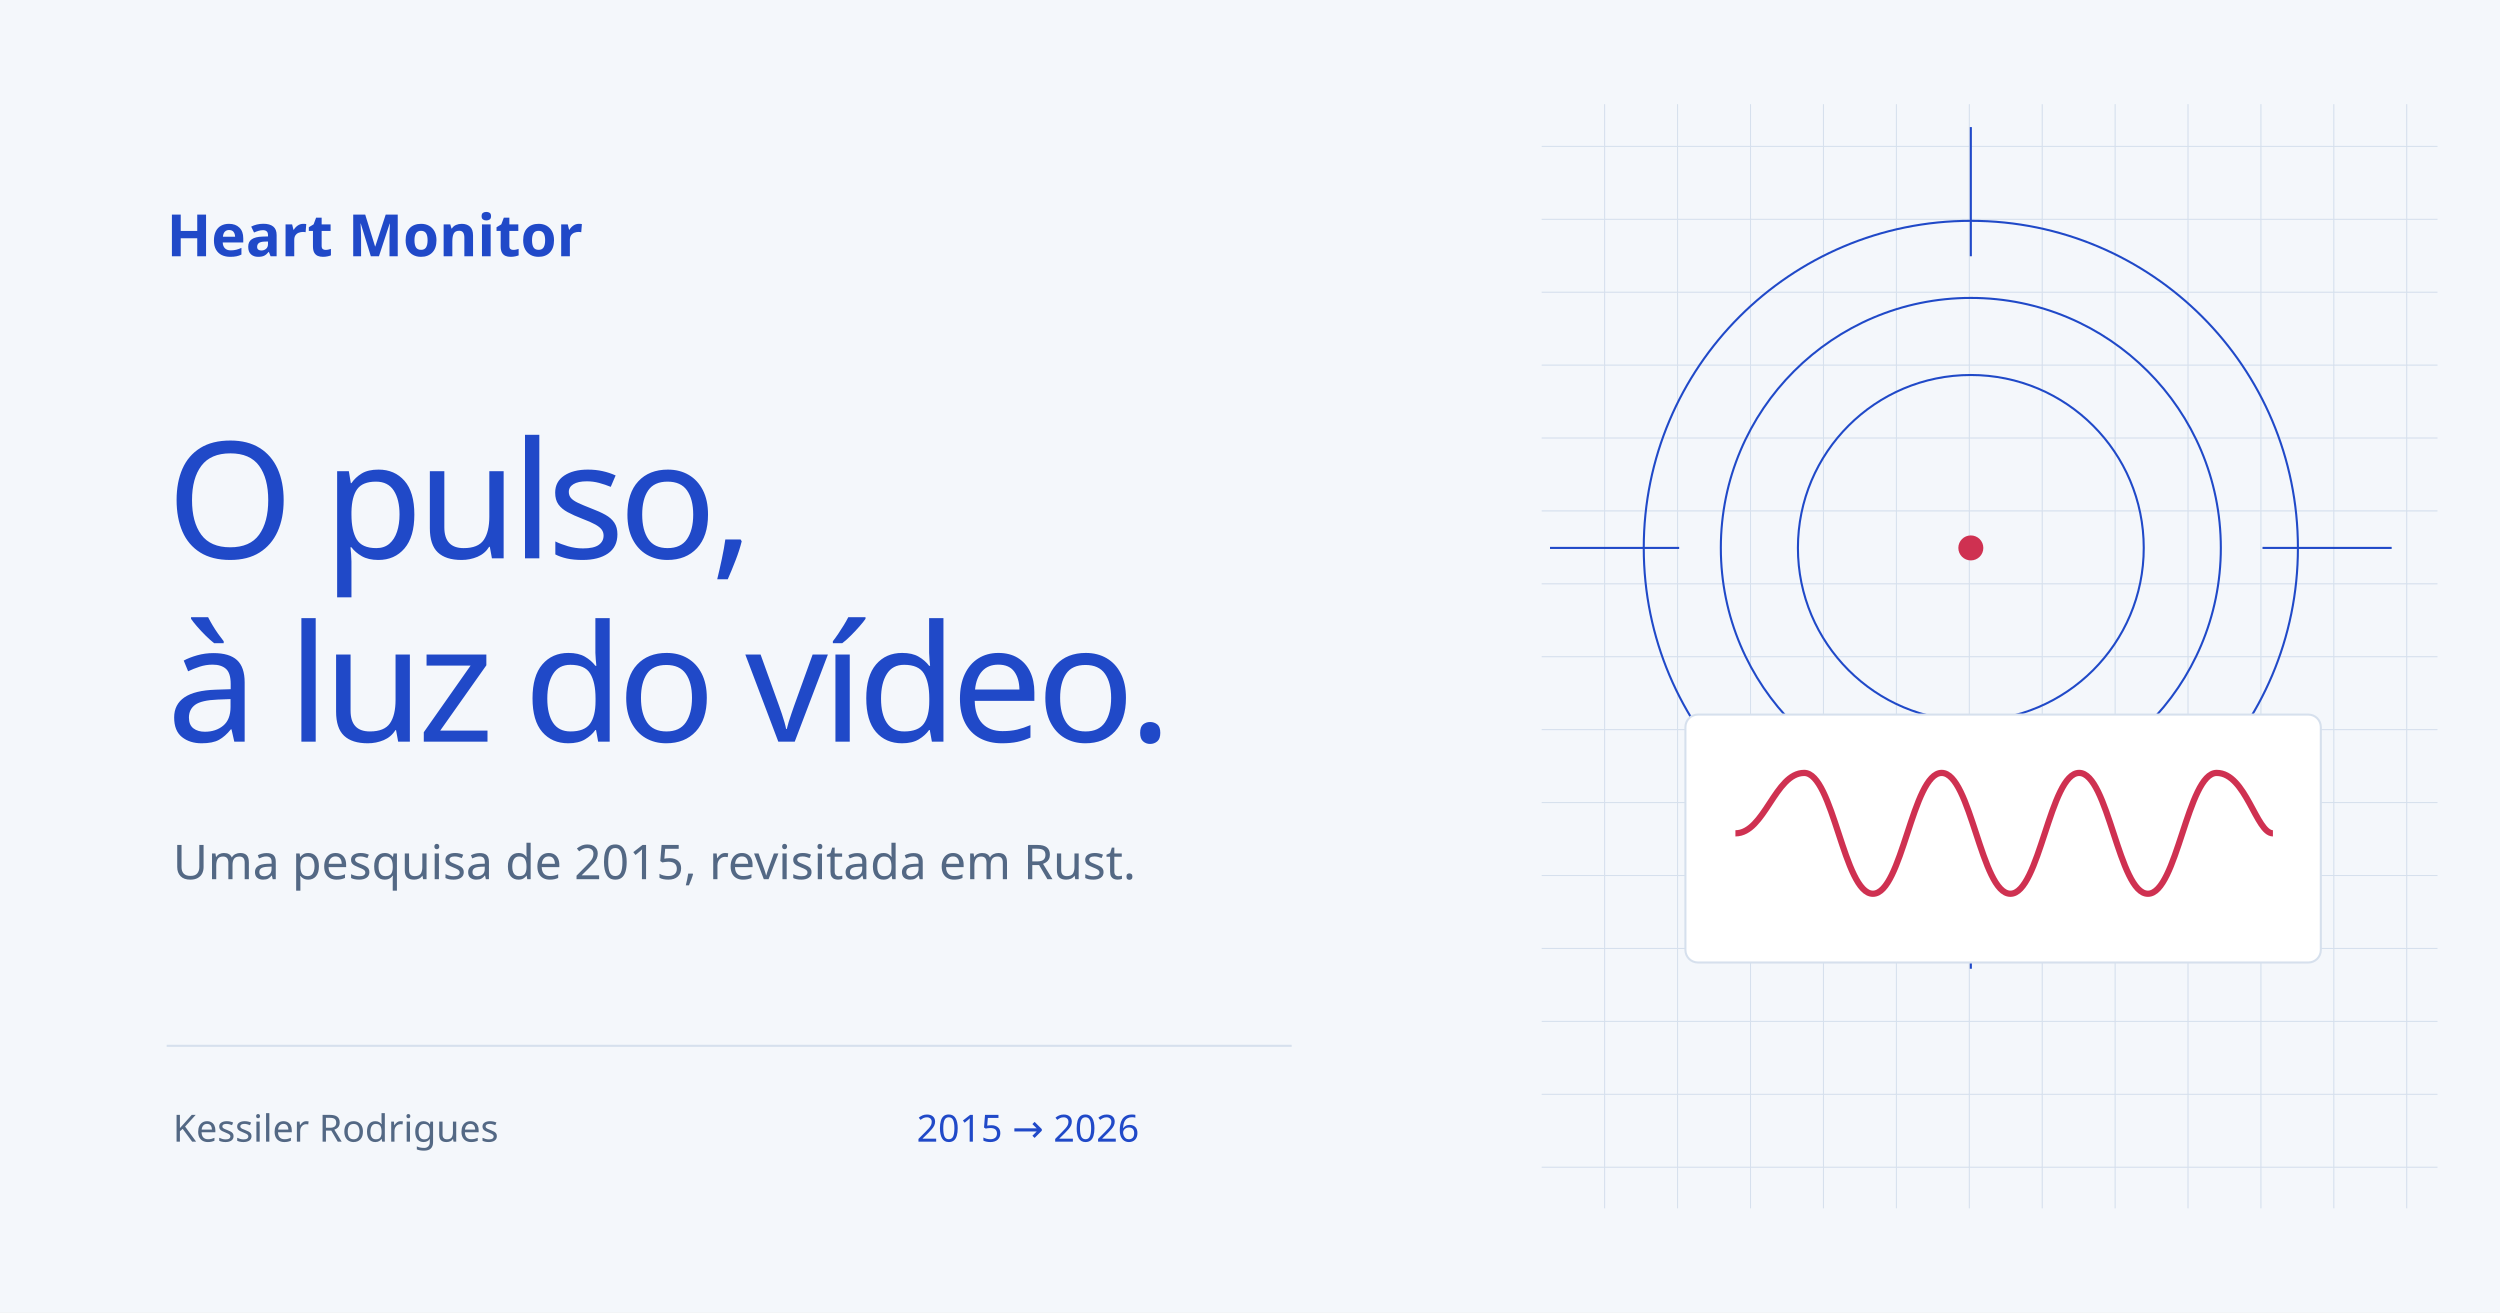
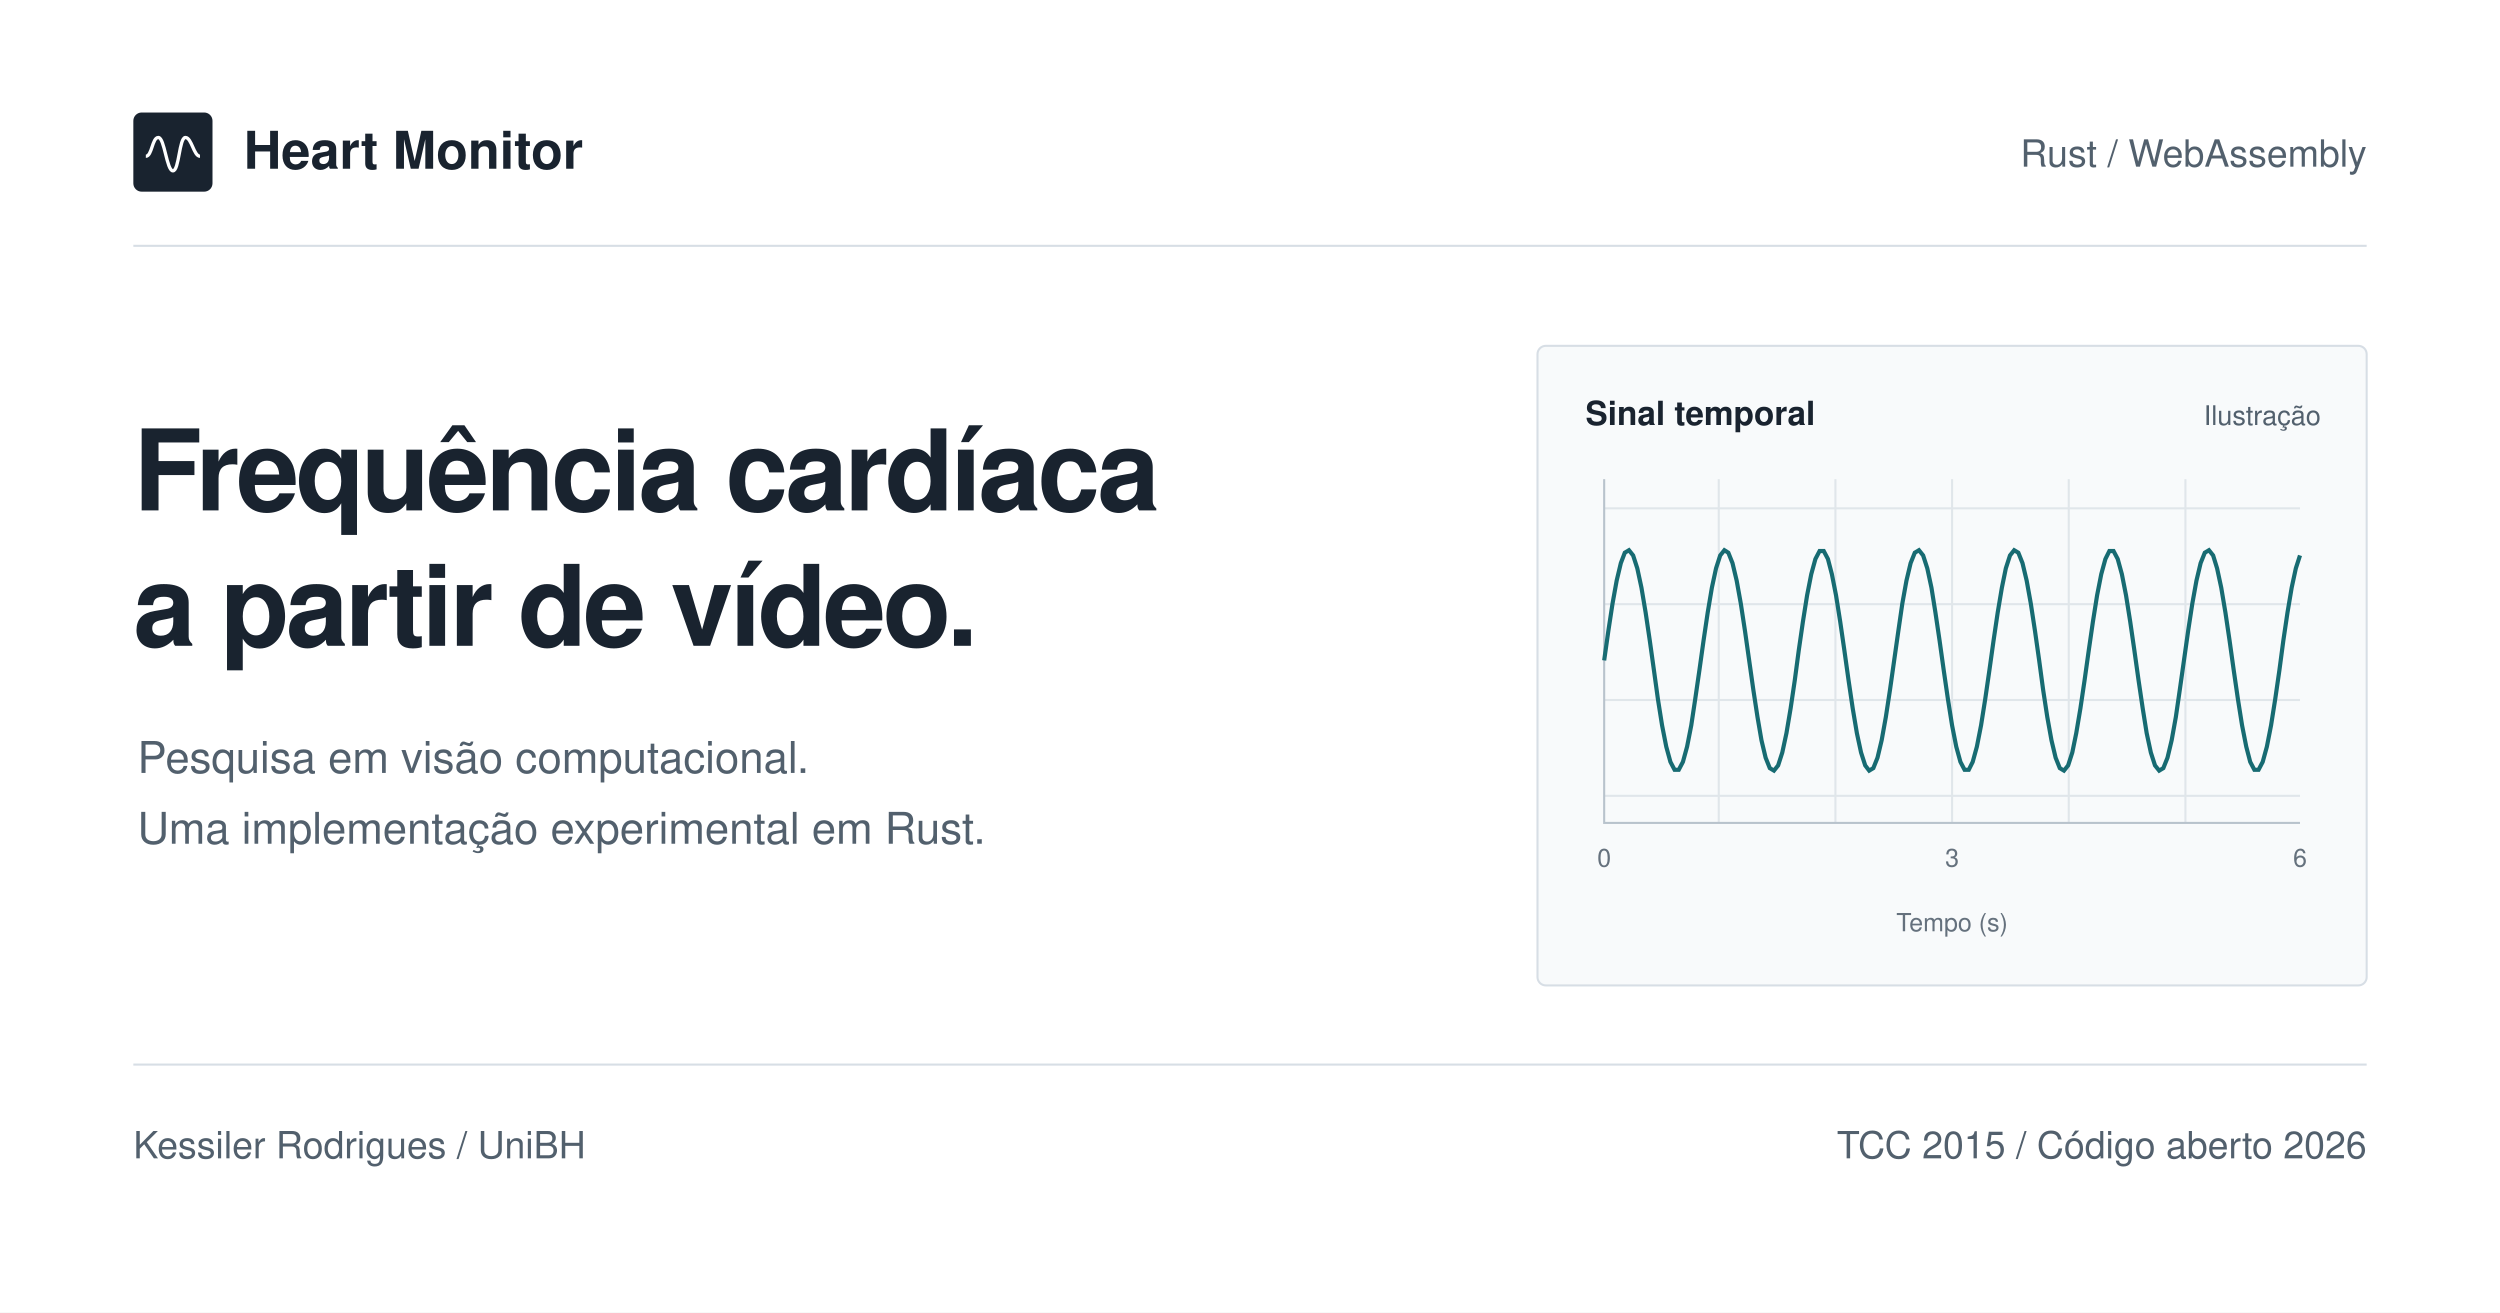
- <svg xmlns="http://www.w3.org/2000/svg" viewBox="0 0 1200 630">
-   <rect width="1200" height="630" fill="#f4f7fb" />
-   <defs>
-     <pattern id="grid" width="35" height="35" patternUnits="userSpaceOnUse">
-       <path d="M35 0H0v35" fill="none" stroke="#d6e0ed" stroke-width="1" />
-     </pattern>
-   </defs>
-   <rect x="740" y="50" width="430" height="530" fill="url(#grid)" />
-   <g fill="none" stroke="#2049c8">
-     <circle cx="946" cy="263" r="157" />
-     <circle cx="946" cy="263" r="120" />
-     <circle cx="946" cy="263" r="83" />
-     <path d="M946 61v62m0 280v62M744 263h62m280 0h62" />
+ <svg xmlns="http://www.w3.org/2000/svg" width="1200" height="630" viewBox="0 0 1200 630">
+   <rect width="1200" height="630" fill="#ffffff" />
+   <g font-family="Helvetica,Arial,sans-serif" fill="#19232f">
+     <rect x="64" y="54" width="38" height="38" rx="4" fill="#19232f" />
+     <path d="M70 75c3 0 3-9 6-9s4 16 7 16 3-16 6-16 4 9 7 9" fill="none" stroke="#fff" stroke-width="1.6" />
+     <text x="117" y="81" font-size="25" font-weight="600">Heart Monitor</text>
+     <text x="1136" y="80" text-anchor="end" font-size="18" fill="#52606d">Rust / WebAssembly</text>
+     <path d="M64 118h1072" stroke="#d7dee5" />
+     <text x="64" y="245" font-size="54" font-weight="600" letter-spacing="-1.6">Frequência cardíaca</text>
+     <text x="64" y="310" font-size="54" font-weight="600" letter-spacing="-1.6">a partir de vídeo.</text>
+     <text x="66" y="371" font-size="21" fill="#52606d">Pesquisa em visão computacional.</text>
+     <text x="66" y="405" font-size="21" fill="#52606d">Uma implementação experimental em Rust.</text>
+     <rect x="738" y="166" width="398" height="307" rx="4" fill="#f8fafb" stroke="#d7dee5" />
+     <text x="761" y="204" font-size="16" font-weight="600">Sinal temporal</text>
+     <text x="1114" y="204" text-anchor="end" font-size="13" fill="#52606d">Ilustração</text>
+     <path d="M770 244h334m-334 46h334m-334 46h334m-334 46h334M825 230v165m56-165v165m56-165v165m56-165v165m56-165v165" stroke="#e0e6ea" />
+     <path d="M770 230v165h334" stroke="#b8c3cc" fill="none" />
+     <path d="M770.0 317.0 L772.0 302.9 L774.0 289.8 L776.0 278.7 L778.0 270.3 L779.9 265.3 L781.9 264.1 L783.9 266.6 L785.9 272.8 L787.9 282.1 L789.9 294.0 L791.9 307.5 L793.9 321.8 L795.8 335.6 L797.8 348.2 L799.8 358.4 L801.8 365.7 L803.8 369.5 L805.8 369.5 L807.8 365.7 L809.8 358.4 L811.8 348.2 L813.7 335.6 L815.7 321.8 L817.7 307.5 L819.7 294.0 L821.7 282.1 L823.7 272.8 L825.7 266.6 L827.7 264.1 L829.6 265.3 L831.6 270.3 L833.6 278.7 L835.6 289.8 L837.6 302.9 L839.6 317.0 L841.6 331.1 L843.6 344.2 L845.5 355.3 L847.5 363.7 L849.5 368.7 L851.5 369.9 L853.5 367.4 L855.5 361.2 L857.5 351.9 L859.5 340.0 L861.5 326.5 L863.4 312.2 L865.4 298.4 L867.4 285.8 L869.4 275.6 L871.4 268.3 L873.4 264.5 L875.4 264.5 L877.4 268.3 L879.3 275.6 L881.3 285.8 L883.3 298.4 L885.3 312.2 L887.3 326.5 L889.3 340.0 L891.3 351.9 L893.3 361.2 L895.3 367.4 L897.2 369.9 L899.2 368.7 L901.2 363.7 L903.2 355.3 L905.2 344.2 L907.2 331.1 L909.2 317.0 L911.2 302.9 L913.1 289.8 L915.1 278.7 L917.1 270.3 L919.1 265.3 L921.1 264.1 L923.1 266.6 L925.1 272.8 L927.1 282.1 L929.0 294.0 L931.0 307.5 L933.0 321.8 L935.0 335.6 L937.0 348.2 L939.0 358.4 L941.0 365.7 L943.0 369.5 L945.0 369.5 L946.9 365.7 L948.9 358.4 L950.9 348.2 L952.9 335.6 L954.9 321.8 L956.9 307.5 L958.9 294.0 L960.9 282.1 L962.8 272.8 L964.8 266.6 L966.8 264.1 L968.8 265.3 L970.8 270.3 L972.8 278.7 L974.8 289.8 L976.8 302.9 L978.8 317.0 L980.7 331.1 L982.7 344.2 L984.7 355.3 L986.7 363.7 L988.7 368.7 L990.7 369.9 L992.7 367.4 L994.7 361.2 L996.6 351.9 L998.6 340.0 L1000.6 326.5 L1002.6 312.2 L1004.6 298.4 L1006.6 285.8 L1008.6 275.6 L1010.6 268.3 L1012.5 264.5 L1014.5 264.5 L1016.5 268.3 L1018.5 275.6 L1020.5 285.8 L1022.5 298.4 L1024.5 312.2 L1026.5 326.5 L1028.5 340.0 L1030.4 351.9 L1032.4 361.2 L1034.4 367.4 L1036.4 369.9 L1038.4 368.7 L1040.4 363.7 L1042.4 355.3 L1044.4 344.2 L1046.3 331.1 L1048.3 317.0 L1050.3 302.9 L1052.3 289.8 L1054.3 278.7 L1056.3 270.3 L1058.3 265.3 L1060.3 264.1 L1062.3 266.6 L1064.2 272.8 L1066.2 282.1 L1068.2 294.0 L1070.2 307.5 L1072.2 321.8 L1074.2 335.6 L1076.2 348.2 L1078.2 358.4 L1080.1 365.7 L1082.1 369.5 L1084.1 369.5 L1086.1 365.7 L1088.1 358.4 L1090.1 348.2 L1092.1 335.6 L1094.1 321.8 L1096.0 307.5 L1098.0 294.0 L1100.0 282.1 L1102.0 272.8 L1104.0 266.6" fill="none" stroke="#176b72" stroke-width="2" />
+     <g font-size="12" fill="#65717d" text-anchor="middle">
+       <text x="770" y="416">0</text>
+       <text x="937" y="416">3</text>
+       <text x="1104" y="416">6</text>
+       <text x="937" y="447">Tempo (s)</text>
+     </g>
+     <path d="M64 511h1072" stroke="#d7dee5" />
+     <text x="64" y="556" font-size="18" fill="#52606d">Kessiler Rodrigues / UniBH</text>
+     <text x="1136" y="556" text-anchor="end" font-size="18" fill="#52606d">TCC 2015 / Código aberto 2026</text>
  </g>
-   <rect x="809" y="343" width="305" height="119" rx="6" fill="#fff" stroke="#d6e0ed" />
-   <path d="M833 400c14 0 19-29 33-29s19 58 33 58 19-58 33-58 19 58 33 58 19-58 33-58 19 58 33 58 19-58 33-58 19 29 27 29" fill="none" stroke="#cf3151" stroke-width="3" />
-   <circle cx="946" cy="263" r="6" fill="#cf3151" />
-   <text x="80" y="123" font-family="Avenir Next,Segoe UI,sans-serif" font-size="28" font-weight="600" fill="#2049c8">Heart Monitor</text>
-   <text x="80" y="268" font-family="Avenir Next,Segoe UI,sans-serif" font-size="78" font-weight="500" letter-spacing="-3" fill="#2049c8">O pulso,</text>
-   <text x="80" y="356" font-family="Avenir Next,Segoe UI,sans-serif" font-size="78" font-weight="500" letter-spacing="-3" fill="#2049c8">à luz do vídeo.</text>
-   <text x="83" y="422" font-family="Avenir Next,Segoe UI,sans-serif" font-size="23" fill="#536884">Uma pesquisa de 2015, revisitada em Rust.</text>
-   <path d="M80 502h540" stroke="#d6e0ed" />
-   <text x="83" y="548" font-family="Avenir Next,Segoe UI,sans-serif" font-size="18" fill="#536884">Kessiler Rodrigues</text>
-   <text x="440" y="548" font-family="Avenir Next,Segoe UI,sans-serif" font-size="18" fill="#2049c8">2015 → 2026</text>
</svg>
